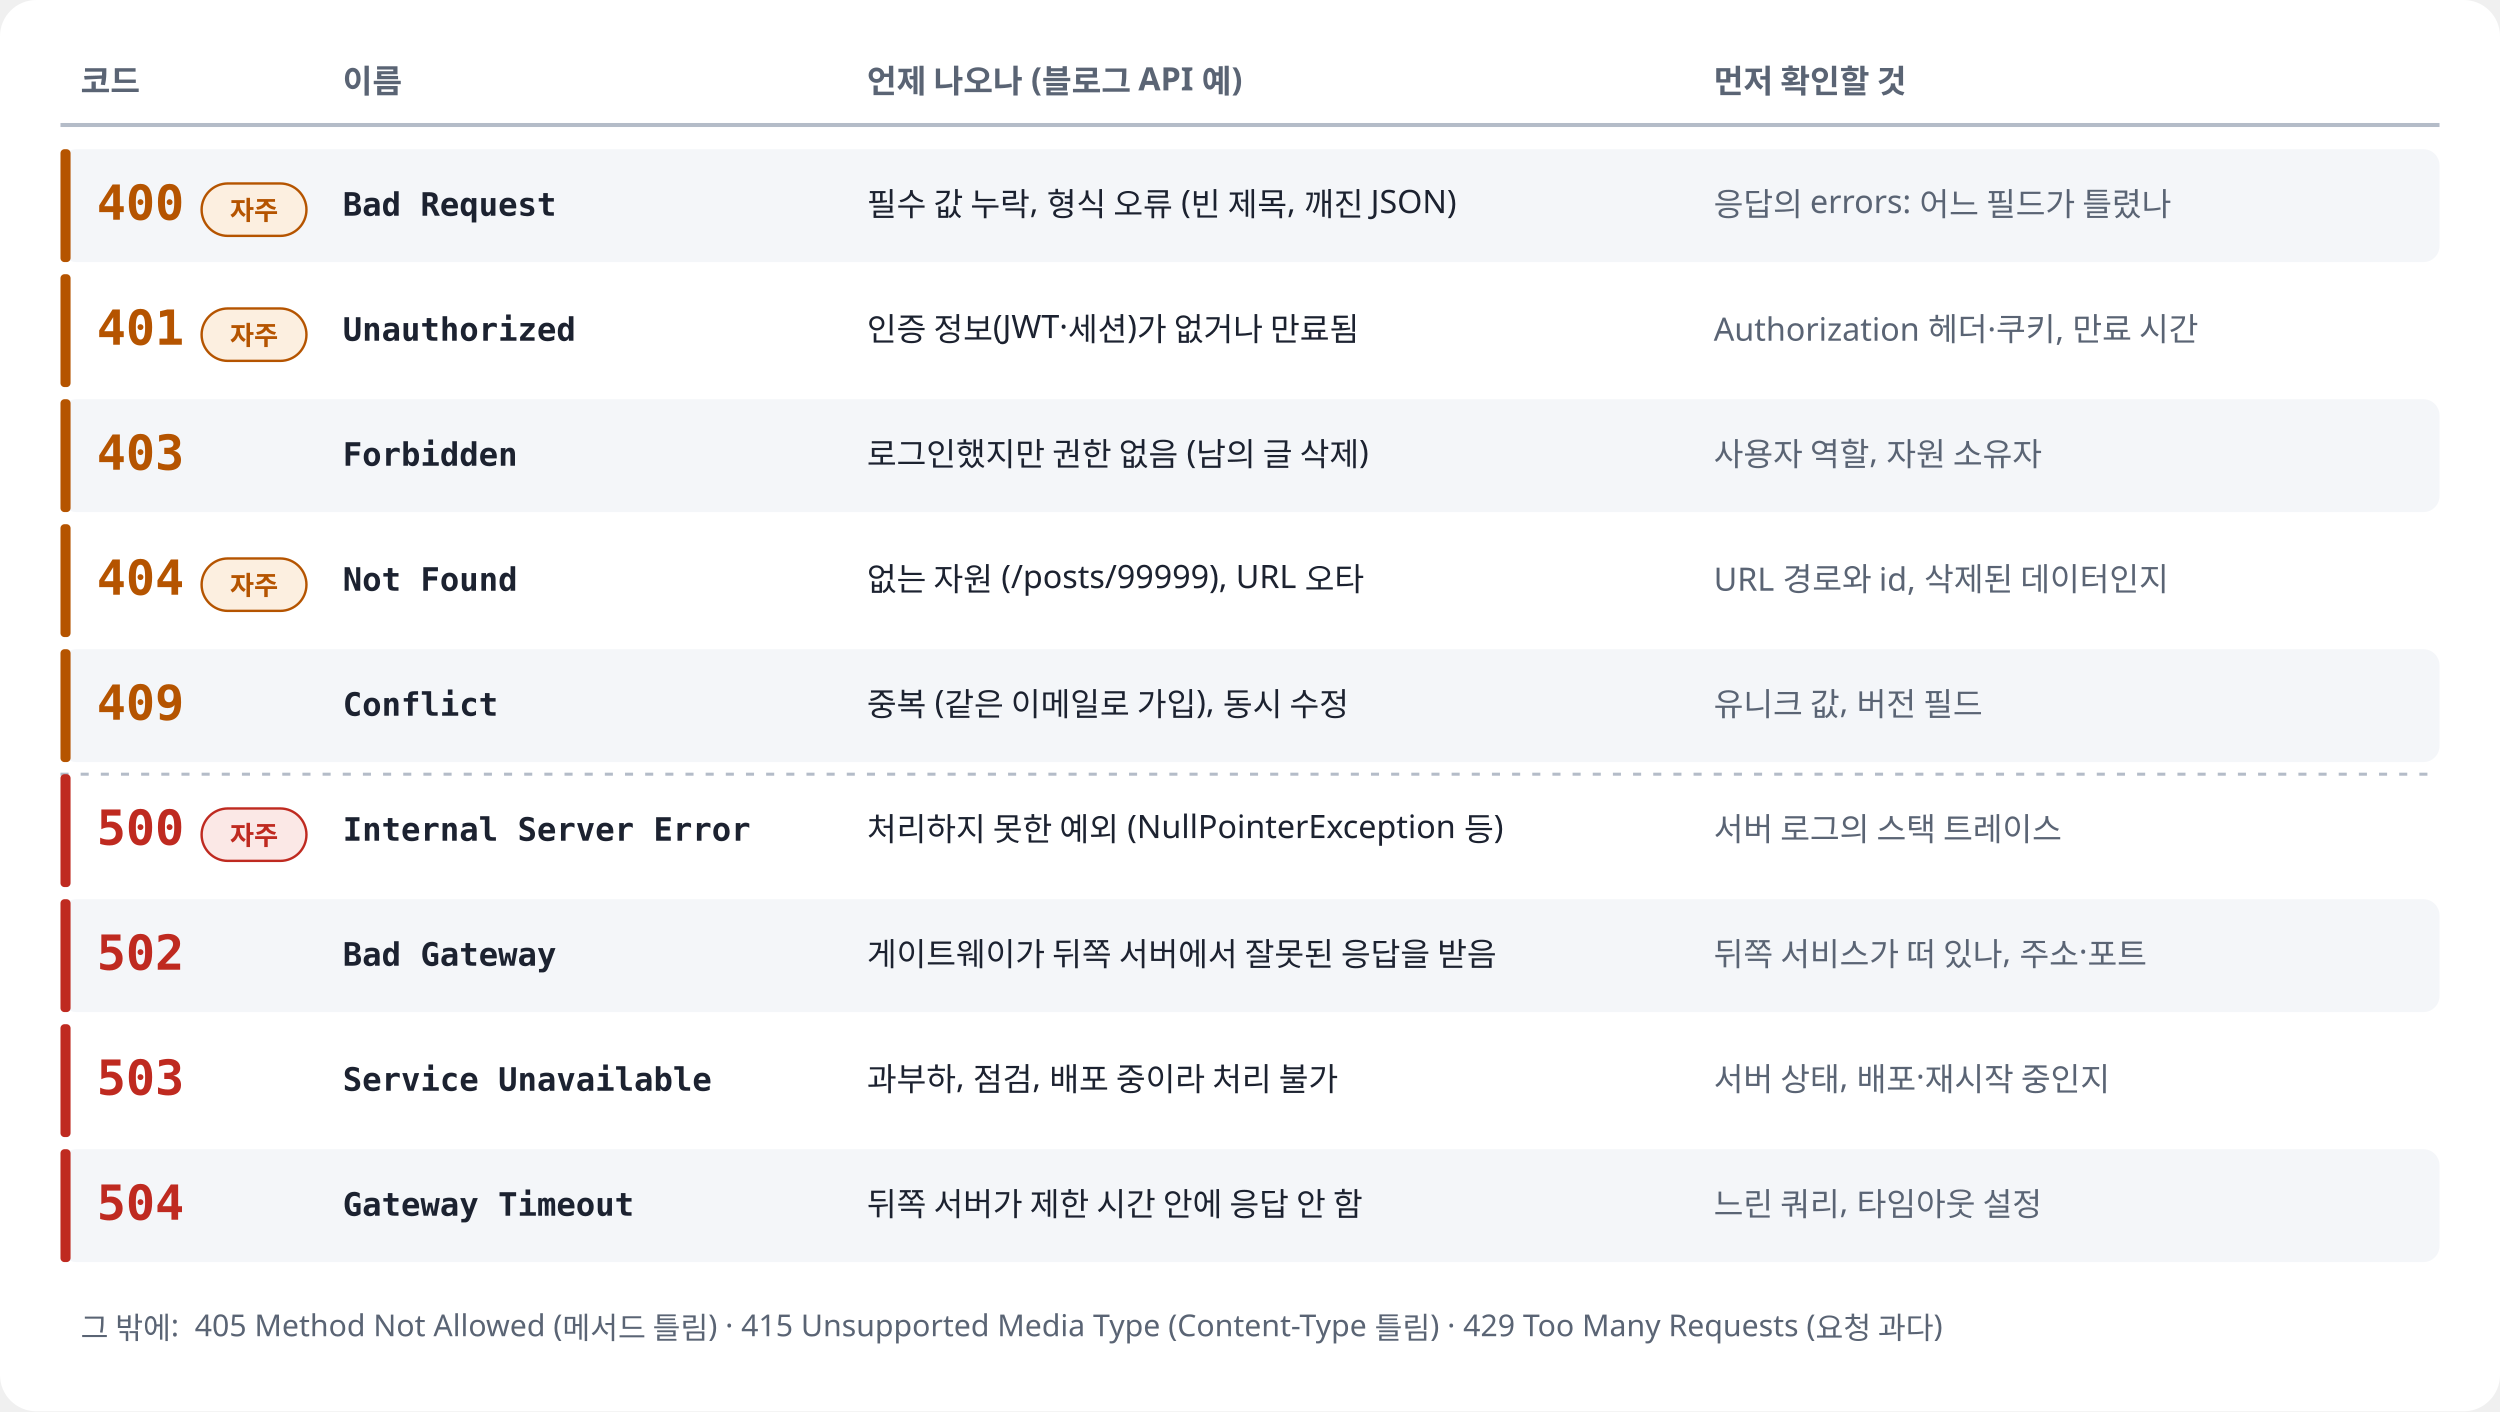
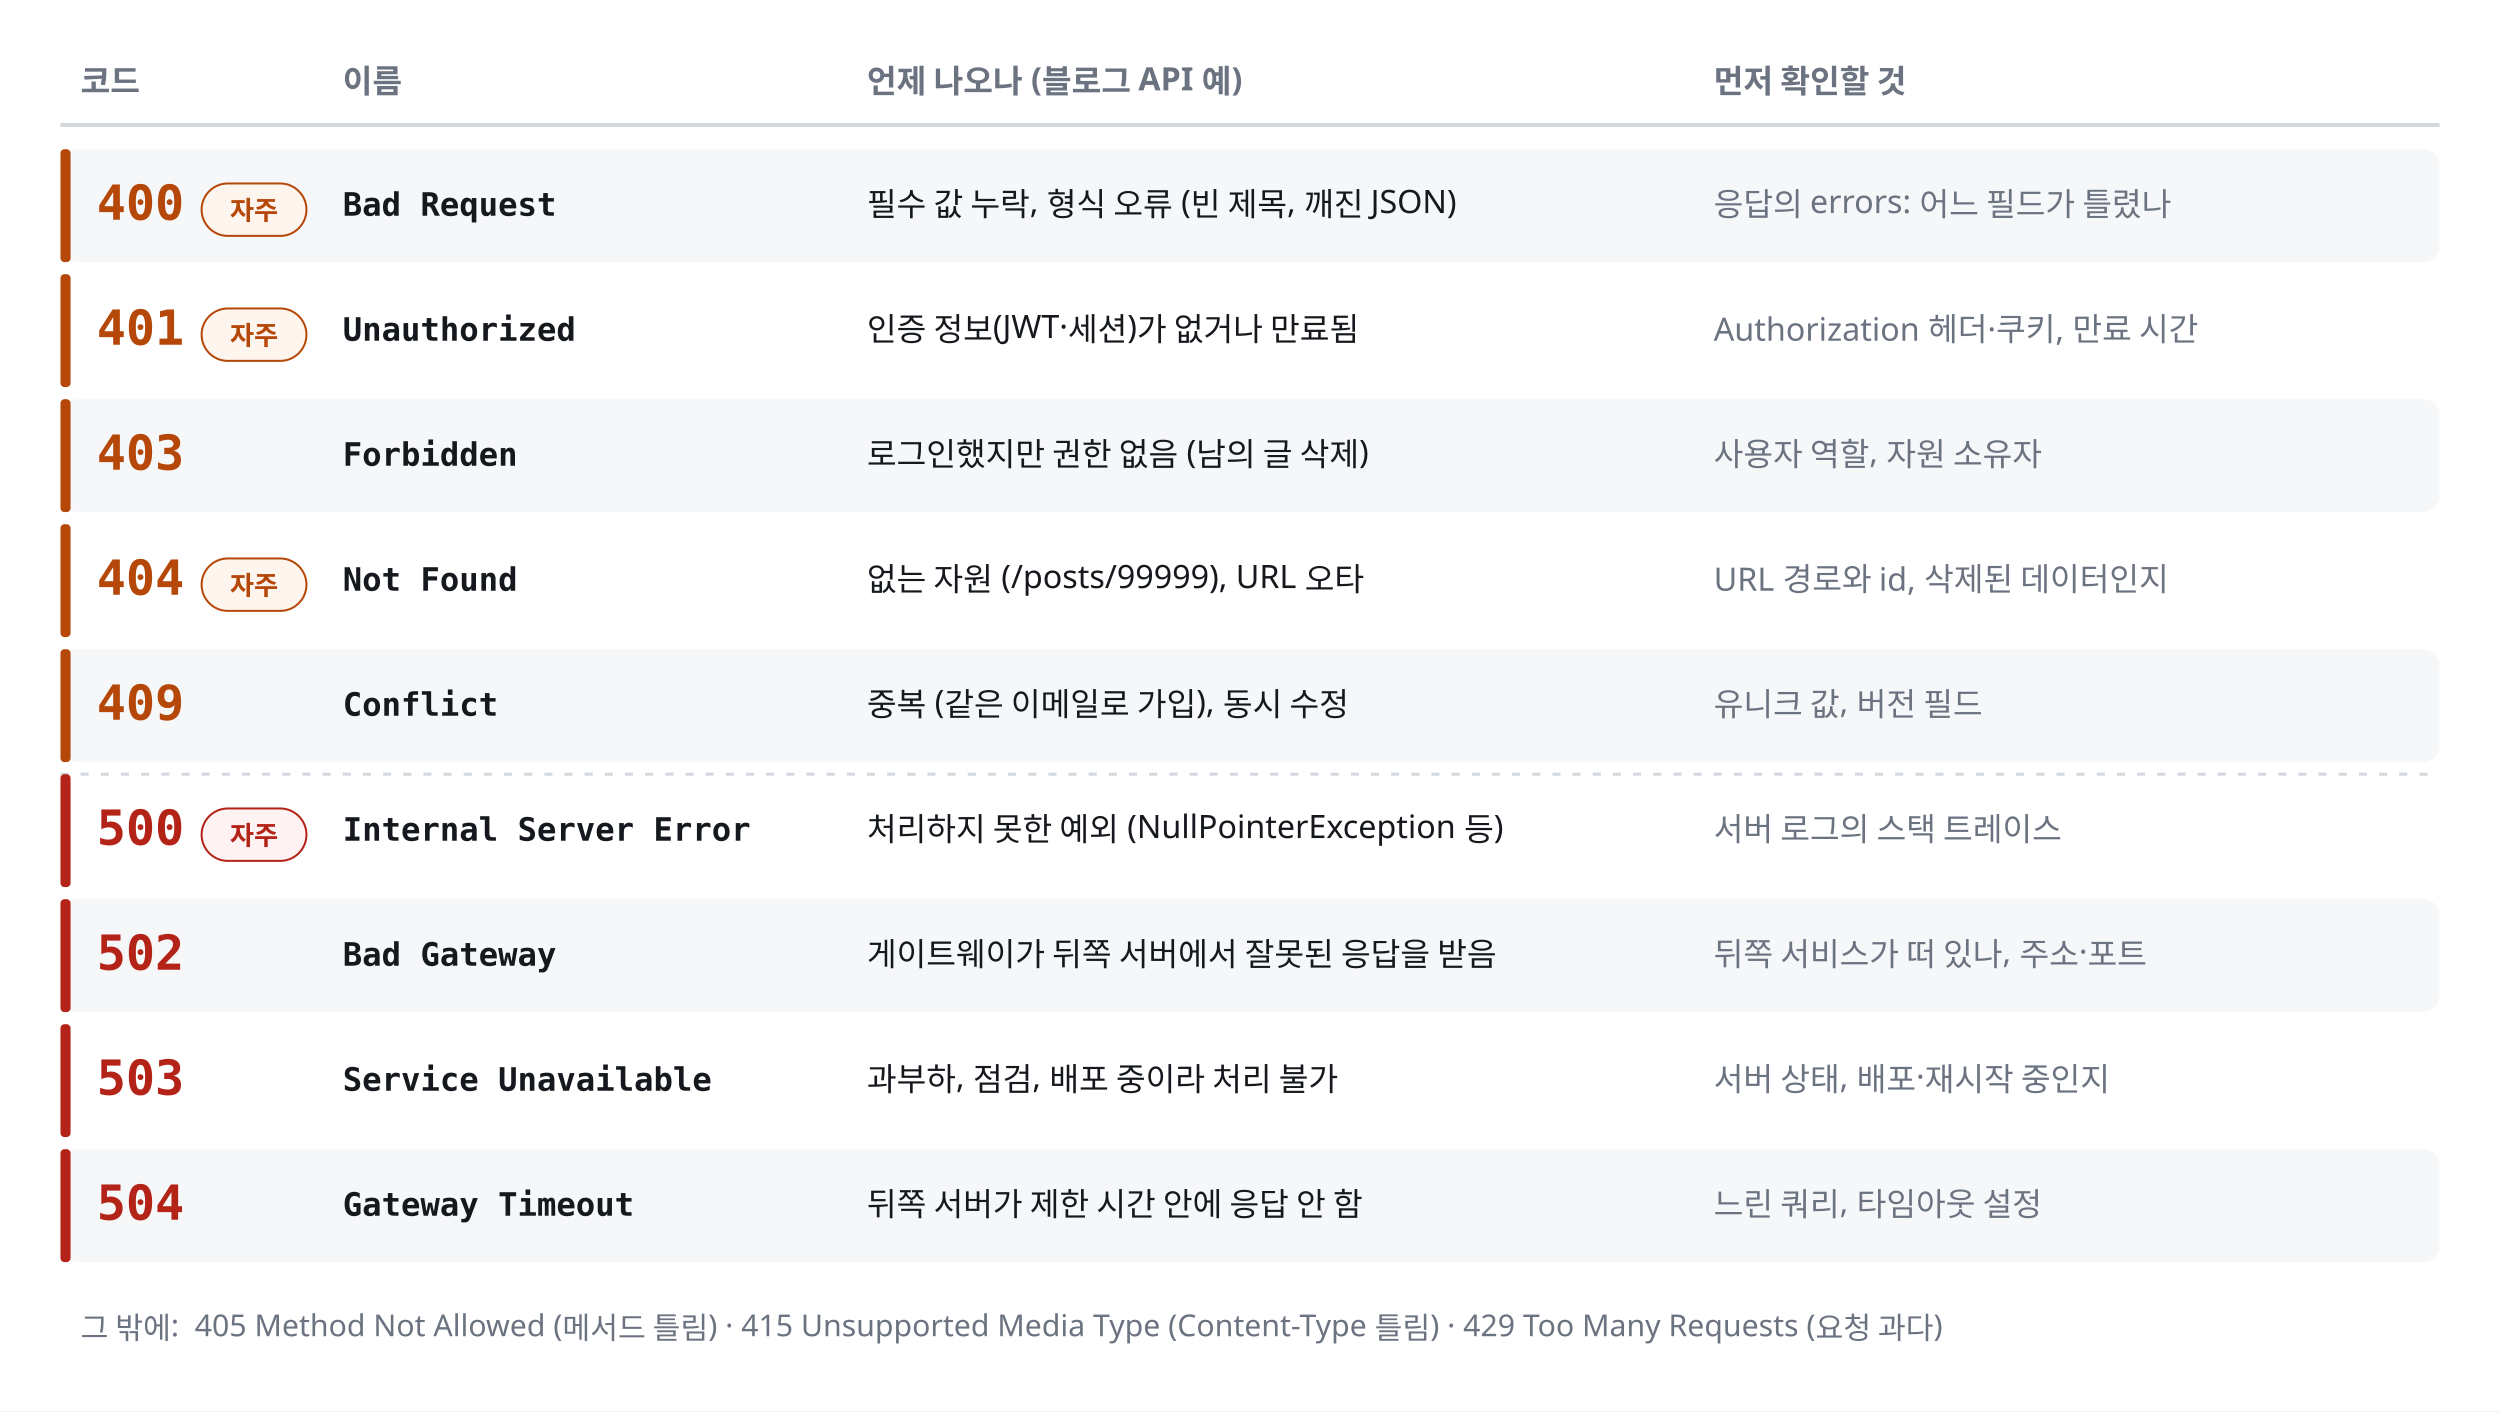
<svg xmlns="http://www.w3.org/2000/svg" viewBox="0 0 1240 700" width="1240" height="700" role="img" aria-label="실제로 자주 보는 에러 코드는 400, 401, 403, 404, 409와 500, 502, 503, 504이며, 코드마다 먼저 확인할 곳이 다르다.">
  <defs>
-     <marker id="ah-ink" viewBox="0 0 10 10" refX="9" refY="5" markerWidth="12" markerHeight="12" markerUnits="userSpaceOnUse" orient="auto-start-reverse">
-       <path d="M0,0 L10,5 L0,10 z" fill="#1C2230" />
+     <marker id="ah-ink" viewBox="0 0 10 10" refX="9" refY="5" markerWidth="9" markerHeight="9" markerUnits="userSpaceOnUse" orient="auto-start-reverse">
+       <path d="M0,0 L10,5 L0,10 z" fill="#15181D" />
    </marker>
-     <marker id="ah-muted" viewBox="0 0 10 10" refX="9" refY="5" markerWidth="12" markerHeight="12" markerUnits="userSpaceOnUse" orient="auto-start-reverse">
-       <path d="M0,0 L10,5 L0,10 z" fill="#5A6474" />
+     <marker id="ah-muted" viewBox="0 0 10 10" refX="9" refY="5" markerWidth="9" markerHeight="9" markerUnits="userSpaceOnUse" orient="auto-start-reverse">
+       <path d="M0,0 L10,5 L0,10 z" fill="#6B7280" />
    </marker>
-     <marker id="ah-blue" viewBox="0 0 10 10" refX="9" refY="5" markerWidth="12" markerHeight="12" markerUnits="userSpaceOnUse" orient="auto-start-reverse">
-       <path d="M0,0 L10,5 L0,10 z" fill="#2459C2" />
+     <marker id="ah-blue" viewBox="0 0 10 10" refX="9" refY="5" markerWidth="9" markerHeight="9" markerUnits="userSpaceOnUse" orient="auto-start-reverse">
+       <path d="M0,0 L10,5 L0,10 z" fill="#2E5BDB" />
    </marker>
-     <marker id="ah-teal" viewBox="0 0 10 10" refX="9" refY="5" markerWidth="12" markerHeight="12" markerUnits="userSpaceOnUse" orient="auto-start-reverse">
-       <path d="M0,0 L10,5 L0,10 z" fill="#0D7468" />
+     <marker id="ah-teal" viewBox="0 0 10 10" refX="9" refY="5" markerWidth="9" markerHeight="9" markerUnits="userSpaceOnUse" orient="auto-start-reverse">
+       <path d="M0,0 L10,5 L0,10 z" fill="#2B3440" />
    </marker>
-     <marker id="ah-violet" viewBox="0 0 10 10" refX="9" refY="5" markerWidth="12" markerHeight="12" markerUnits="userSpaceOnUse" orient="auto-start-reverse">
-       <path d="M0,0 L10,5 L0,10 z" fill="#5B45B8" />
+     <marker id="ah-violet" viewBox="0 0 10 10" refX="9" refY="5" markerWidth="9" markerHeight="9" markerUnits="userSpaceOnUse" orient="auto-start-reverse">
+       <path d="M0,0 L10,5 L0,10 z" fill="#2B3440" />
    </marker>
-     <marker id="ah-green" viewBox="0 0 10 10" refX="9" refY="5" markerWidth="12" markerHeight="12" markerUnits="userSpaceOnUse" orient="auto-start-reverse">
-       <path d="M0,0 L10,5 L0,10 z" fill="#1B7F3B" />
+     <marker id="ah-green" viewBox="0 0 10 10" refX="9" refY="5" markerWidth="9" markerHeight="9" markerUnits="userSpaceOnUse" orient="auto-start-reverse">
+       <path d="M0,0 L10,5 L0,10 z" fill="#18794E" />
    </marker>
-     <marker id="ah-orange" viewBox="0 0 10 10" refX="9" refY="5" markerWidth="12" markerHeight="12" markerUnits="userSpaceOnUse" orient="auto-start-reverse">
-       <path d="M0,0 L10,5 L0,10 z" fill="#B55400" />
+     <marker id="ah-orange" viewBox="0 0 10 10" refX="9" refY="5" markerWidth="9" markerHeight="9" markerUnits="userSpaceOnUse" orient="auto-start-reverse">
+       <path d="M0,0 L10,5 L0,10 z" fill="#B54708" />
    </marker>
-     <marker id="ah-red" viewBox="0 0 10 10" refX="9" refY="5" markerWidth="12" markerHeight="12" markerUnits="userSpaceOnUse" orient="auto-start-reverse">
-       <path d="M0,0 L10,5 L0,10 z" fill="#BF2A20" />
+     <marker id="ah-red" viewBox="0 0 10 10" refX="9" refY="5" markerWidth="9" markerHeight="9" markerUnits="userSpaceOnUse" orient="auto-start-reverse">
+       <path d="M0,0 L10,5 L0,10 z" fill="#B42318" />
    </marker>
  </defs>
-   <rect x="0" y="0" width="1240" height="700" rx="18" fill="#FFFFFF" />
-   <text x="40" y="46" font-family="'Noto Sans KR','Malgun Gothic','Apple SD Gothic Neo',sans-serif" font-size="16" font-weight="700" fill="#5A6474" text-anchor="start" xml:space="preserve">코드</text>
-   <text x="170" y="46" font-family="'Noto Sans KR','Malgun Gothic','Apple SD Gothic Neo',sans-serif" font-size="16" font-weight="700" fill="#5A6474" text-anchor="start" xml:space="preserve">이름</text>
-   <text x="430" y="46" font-family="'Noto Sans KR','Malgun Gothic','Apple SD Gothic Neo',sans-serif" font-size="16" font-weight="700" fill="#5A6474" text-anchor="start" xml:space="preserve">언제 나오나 (블로그 API 예)</text>
-   <text x="850" y="46" font-family="'Noto Sans KR','Malgun Gothic','Apple SD Gothic Neo',sans-serif" font-size="16" font-weight="700" fill="#5A6474" text-anchor="start" xml:space="preserve">먼저 확인할 것</text>
-   <line x1="30" y1="62" x2="1210" y2="62" stroke="#B4BCC8" stroke-width="2" />
-   <rect x="30" y="74" width="1180" height="56" rx="8" fill="#F4F6F9" />
-   <rect x="30" y="74" width="5" height="56" rx="2" fill="#B55400" />
-   <text x="48" y="109" font-family="'JetBrains Mono','D2Coding',Consolas,'Noto Sans KR',monospace" font-size="24" font-weight="700" fill="#B55400" text-anchor="start" xml:space="preserve">400</text>
-   <rect x="100" y="91" width="52" height="26" rx="13" fill="#FCEFE0" stroke="#B55400" stroke-width="1.2" />
-   <text x="126" y="109" font-family="'Noto Sans KR','Malgun Gothic','Apple SD Gothic Neo',sans-serif" font-size="13" font-weight="700" fill="#B55400" text-anchor="middle" xml:space="preserve">자주</text>
-   <text x="170" y="107" font-family="'JetBrains Mono','D2Coding',Consolas,'Noto Sans KR',monospace" font-size="16" font-weight="600" fill="#1C2230" text-anchor="start" xml:space="preserve">Bad Request</text>
-   <text x="430" y="107" font-family="'Noto Sans KR','Malgun Gothic','Apple SD Gothic Neo',sans-serif" font-size="16" font-weight="400" fill="#1C2230" text-anchor="start" xml:space="preserve">필수 값 누락, 형식 오류 (빈 제목, 깨진 JSON)</text>
-   <text x="850" y="107" font-family="'Noto Sans KR','Malgun Gothic','Apple SD Gothic Neo',sans-serif" font-size="16" font-weight="400" fill="#5A6474" text-anchor="start" xml:space="preserve">응답의 errors: 어느 필드가 틀렸나</text>
-   <rect x="30" y="136" width="5" height="56" rx="2" fill="#B55400" />
-   <text x="48" y="171" font-family="'JetBrains Mono','D2Coding',Consolas,'Noto Sans KR',monospace" font-size="24" font-weight="700" fill="#B55400" text-anchor="start" xml:space="preserve">401</text>
-   <rect x="100" y="153" width="52" height="26" rx="13" fill="#FCEFE0" stroke="#B55400" stroke-width="1.2" />
-   <text x="126" y="171" font-family="'Noto Sans KR','Malgun Gothic','Apple SD Gothic Neo',sans-serif" font-size="13" font-weight="700" fill="#B55400" text-anchor="middle" xml:space="preserve">자주</text>
-   <text x="170" y="169" font-family="'JetBrains Mono','D2Coding',Consolas,'Noto Sans KR',monospace" font-size="16" font-weight="600" fill="#1C2230" text-anchor="start" xml:space="preserve">Unauthorized</text>
-   <text x="430" y="169" font-family="'Noto Sans KR','Malgun Gothic','Apple SD Gothic Neo',sans-serif" font-size="16" font-weight="400" fill="#1C2230" text-anchor="start" xml:space="preserve">인증 정보(JWT·세션)가 없거나 만료됨</text>
-   <text x="850" y="169" font-family="'Noto Sans KR','Malgun Gothic','Apple SD Gothic Neo',sans-serif" font-size="16" font-weight="400" fill="#5A6474" text-anchor="start" xml:space="preserve">Authorization 헤더·쿠키, 만료 시간</text>
-   <rect x="30" y="198" width="1180" height="56" rx="8" fill="#F4F6F9" />
-   <rect x="30" y="198" width="5" height="56" rx="2" fill="#B55400" />
-   <text x="48" y="233" font-family="'JetBrains Mono','D2Coding',Consolas,'Noto Sans KR',monospace" font-size="24" font-weight="700" fill="#B55400" text-anchor="start" xml:space="preserve">403</text>
-   <text x="170" y="231" font-family="'JetBrains Mono','D2Coding',Consolas,'Noto Sans KR',monospace" font-size="16" font-weight="600" fill="#1C2230" text-anchor="start" xml:space="preserve">Forbidden</text>
-   <text x="430" y="231" font-family="'Noto Sans KR','Malgun Gothic','Apple SD Gothic Neo',sans-serif" font-size="16" font-weight="400" fill="#1C2230" text-anchor="start" xml:space="preserve">로그인했지만 권한 없음 (남의 글 삭제)</text>
-   <text x="850" y="231" font-family="'Noto Sans KR','Malgun Gothic','Apple SD Gothic Neo',sans-serif" font-size="16" font-weight="400" fill="#5A6474" text-anchor="start" xml:space="preserve">사용자 역할, 자원 소유자</text>
-   <rect x="30" y="260" width="5" height="56" rx="2" fill="#B55400" />
-   <text x="48" y="295" font-family="'JetBrains Mono','D2Coding',Consolas,'Noto Sans KR',monospace" font-size="24" font-weight="700" fill="#B55400" text-anchor="start" xml:space="preserve">404</text>
-   <rect x="100" y="277" width="52" height="26" rx="13" fill="#FCEFE0" stroke="#B55400" stroke-width="1.2" />
-   <text x="126" y="295" font-family="'Noto Sans KR','Malgun Gothic','Apple SD Gothic Neo',sans-serif" font-size="13" font-weight="700" fill="#B55400" text-anchor="middle" xml:space="preserve">자주</text>
-   <text x="170" y="293" font-family="'JetBrains Mono','D2Coding',Consolas,'Noto Sans KR',monospace" font-size="16" font-weight="600" fill="#1C2230" text-anchor="start" xml:space="preserve">Not Found</text>
-   <text x="430" y="293" font-family="'Noto Sans KR','Malgun Gothic','Apple SD Gothic Neo',sans-serif" font-size="16" font-weight="400" fill="#1C2230" text-anchor="start" xml:space="preserve">없는 자원 (/posts/99999), URL 오타</text>
-   <text x="850" y="293" font-family="'Noto Sans KR','Malgun Gothic','Apple SD Gothic Neo',sans-serif" font-size="16" font-weight="400" fill="#5A6474" text-anchor="start" xml:space="preserve">URL 경로와 id, 삭제된 데이터인지</text>
-   <rect x="30" y="322" width="1180" height="56" rx="8" fill="#F4F6F9" />
-   <rect x="30" y="322" width="5" height="56" rx="2" fill="#B55400" />
-   <text x="48" y="357" font-family="'JetBrains Mono','D2Coding',Consolas,'Noto Sans KR',monospace" font-size="24" font-weight="700" fill="#B55400" text-anchor="start" xml:space="preserve">409</text>
-   <text x="170" y="355" font-family="'JetBrains Mono','D2Coding',Consolas,'Noto Sans KR',monospace" font-size="16" font-weight="600" fill="#1C2230" text-anchor="start" xml:space="preserve">Conflict</text>
-   <text x="430" y="355" font-family="'Noto Sans KR','Malgun Gothic','Apple SD Gothic Neo',sans-serif" font-size="16" font-weight="400" fill="#1C2230" text-anchor="start" xml:space="preserve">중복 (같은 이메일로 가입), 동시 수정</text>
-   <text x="850" y="355" font-family="'Noto Sans KR','Malgun Gothic','Apple SD Gothic Neo',sans-serif" font-size="16" font-weight="400" fill="#5A6474" text-anchor="start" xml:space="preserve">유니크 값, 버전 필드</text>
-   <line x1="30" y1="384" x2="1210" y2="384" stroke="#B4BCC8" stroke-width="1.5" stroke-dasharray="4 6" />
-   <rect x="30" y="384" width="5" height="56" rx="2" fill="#BF2A20" />
-   <text x="48" y="419" font-family="'JetBrains Mono','D2Coding',Consolas,'Noto Sans KR',monospace" font-size="24" font-weight="700" fill="#BF2A20" text-anchor="start" xml:space="preserve">500</text>
-   <rect x="100" y="401" width="52" height="26" rx="13" fill="#FBE8E6" stroke="#BF2A20" stroke-width="1.2" />
-   <text x="126" y="419" font-family="'Noto Sans KR','Malgun Gothic','Apple SD Gothic Neo',sans-serif" font-size="13" font-weight="700" fill="#BF2A20" text-anchor="middle" xml:space="preserve">자주</text>
-   <text x="170" y="417" font-family="'JetBrains Mono','D2Coding',Consolas,'Noto Sans KR',monospace" font-size="16" font-weight="600" fill="#1C2230" text-anchor="start" xml:space="preserve">Internal Server Error</text>
-   <text x="430" y="417" font-family="'Noto Sans KR','Malgun Gothic','Apple SD Gothic Neo',sans-serif" font-size="16" font-weight="400" fill="#1C2230" text-anchor="start" xml:space="preserve">처리하지 못한 예외 (NullPointerException 등)</text>
-   <text x="850" y="417" font-family="'Noto Sans KR','Malgun Gothic','Apple SD Gothic Neo',sans-serif" font-size="16" font-weight="400" fill="#5A6474" text-anchor="start" xml:space="preserve">서버 로그의 스택 트레이스</text>
-   <rect x="30" y="446" width="1180" height="56" rx="8" fill="#F4F6F9" />
-   <rect x="30" y="446" width="5" height="56" rx="2" fill="#BF2A20" />
-   <text x="48" y="481" font-family="'JetBrains Mono','D2Coding',Consolas,'Noto Sans KR',monospace" font-size="24" font-weight="700" fill="#BF2A20" text-anchor="start" xml:space="preserve">502</text>
-   <text x="170" y="479" font-family="'JetBrains Mono','D2Coding',Consolas,'Noto Sans KR',monospace" font-size="16" font-weight="600" fill="#1C2230" text-anchor="start" xml:space="preserve">Bad Gateway</text>
-   <text x="430" y="479" font-family="'Noto Sans KR','Malgun Gothic','Apple SD Gothic Neo',sans-serif" font-size="16" font-weight="400" fill="#1C2230" text-anchor="start" xml:space="preserve">게이트웨이가 뒤쪽 서버에서 잘못된 응답을 받음</text>
-   <text x="850" y="479" font-family="'Noto Sans KR','Malgun Gothic','Apple SD Gothic Neo',sans-serif" font-size="16" font-weight="400" fill="#5A6474" text-anchor="start" xml:space="preserve">뒤쪽 서비스가 떠 있나, 주소·포트</text>
-   <rect x="30" y="508" width="5" height="56" rx="2" fill="#BF2A20" />
-   <text x="48" y="543" font-family="'JetBrains Mono','D2Coding',Consolas,'Noto Sans KR',monospace" font-size="24" font-weight="700" fill="#BF2A20" text-anchor="start" xml:space="preserve">503</text>
-   <text x="170" y="541" font-family="'JetBrains Mono','D2Coding',Consolas,'Noto Sans KR',monospace" font-size="16" font-weight="600" fill="#1C2230" text-anchor="start" xml:space="preserve">Service Unavailable</text>
-   <text x="430" y="541" font-family="'Noto Sans KR','Malgun Gothic','Apple SD Gothic Neo',sans-serif" font-size="16" font-weight="400" fill="#1C2230" text-anchor="start" xml:space="preserve">과부하, 점검, 배포 중이라 처리 불가</text>
-   <text x="850" y="541" font-family="'Noto Sans KR','Malgun Gothic','Apple SD Gothic Neo',sans-serif" font-size="16" font-weight="400" fill="#5A6474" text-anchor="start" xml:space="preserve">서버 상태, 배포·재시작 중인지</text>
-   <rect x="30" y="570" width="1180" height="56" rx="8" fill="#F4F6F9" />
-   <rect x="30" y="570" width="5" height="56" rx="2" fill="#BF2A20" />
-   <text x="48" y="605" font-family="'JetBrains Mono','D2Coding',Consolas,'Noto Sans KR',monospace" font-size="24" font-weight="700" fill="#BF2A20" text-anchor="start" xml:space="preserve">504</text>
-   <text x="170" y="603" font-family="'JetBrains Mono','D2Coding',Consolas,'Noto Sans KR',monospace" font-size="16" font-weight="600" fill="#1C2230" text-anchor="start" xml:space="preserve">Gateway Timeout</text>
-   <text x="430" y="603" font-family="'Noto Sans KR','Malgun Gothic','Apple SD Gothic Neo',sans-serif" font-size="16" font-weight="400" fill="#1C2230" text-anchor="start" xml:space="preserve">뒤쪽 서버가 제한 시간 안에 응답 안 함</text>
-   <text x="850" y="603" font-family="'Noto Sans KR','Malgun Gothic','Apple SD Gothic Neo',sans-serif" font-size="16" font-weight="400" fill="#5A6474" text-anchor="start" xml:space="preserve">느린 쿼리, 타임아웃 설정</text>
-   <text x="40" y="664" font-family="'Noto Sans KR','Malgun Gothic','Apple SD Gothic Neo',sans-serif" font-size="15" font-weight="400" fill="#5A6474" text-anchor="start" xml:space="preserve">그 밖에:  405 Method Not Allowed (메서드 틀림) · 415 Unsupported Media Type (Content-Type 틀림) · 429 Too Many Requests (요청 과다)</text>
+   <rect x="0" y="0" width="1240" height="700" fill="#FFFFFF" />
+   <text x="40" y="46" font-family="'Pretendard','Apple SD Gothic Neo','Malgun Gothic',sans-serif" font-size="16" font-weight="600" fill="#6B7280" text-anchor="start" xml:space="preserve">코드</text>
+   <text x="170" y="46" font-family="'Pretendard','Apple SD Gothic Neo','Malgun Gothic',sans-serif" font-size="16" font-weight="600" fill="#6B7280" text-anchor="start" xml:space="preserve">이름</text>
+   <text x="430" y="46" font-family="'Pretendard','Apple SD Gothic Neo','Malgun Gothic',sans-serif" font-size="16" font-weight="600" fill="#6B7280" text-anchor="start" xml:space="preserve">언제 나오나 (블로그 API 예)</text>
+   <text x="850" y="46" font-family="'Pretendard','Apple SD Gothic Neo','Malgun Gothic',sans-serif" font-size="16" font-weight="600" fill="#6B7280" text-anchor="start" xml:space="preserve">먼저 확인할 것</text>
+   <line x1="30" y1="62" x2="1210" y2="62" stroke="#D3D8DF" stroke-width="2" />
+   <rect x="30" y="74" width="1180" height="56" rx="8" fill="#F6F7F9" />
+   <rect x="30" y="74" width="5" height="56" rx="2" fill="#B54708" />
+   <text x="48" y="109" font-family="'JetBrains Mono','D2Coding',Consolas,'Pretendard',monospace" font-size="24" font-weight="700" fill="#B54708" text-anchor="start" xml:space="preserve">400</text>
+   <rect x="100" y="91" width="52" height="26" rx="13" fill="#FEF6EE" stroke="#B54708" stroke-width="1" />
+   <text x="126" y="109" font-family="'Pretendard','Apple SD Gothic Neo','Malgun Gothic',sans-serif" font-size="13" font-weight="600" fill="#B54708" text-anchor="middle" xml:space="preserve">자주</text>
+   <text x="170" y="107" font-family="'JetBrains Mono','D2Coding',Consolas,'Pretendard',monospace" font-size="16" font-weight="600" fill="#15181D" text-anchor="start" xml:space="preserve">Bad Request</text>
+   <text x="430" y="107" font-family="'Pretendard','Apple SD Gothic Neo','Malgun Gothic',sans-serif" font-size="16" font-weight="400" fill="#15181D" text-anchor="start" xml:space="preserve">필수 값 누락, 형식 오류 (빈 제목, 깨진 JSON)</text>
+   <text x="850" y="107" font-family="'Pretendard','Apple SD Gothic Neo','Malgun Gothic',sans-serif" font-size="16" font-weight="400" fill="#6B7280" text-anchor="start" xml:space="preserve">응답의 errors: 어느 필드가 틀렸나</text>
+   <rect x="30" y="136" width="5" height="56" rx="2" fill="#B54708" />
+   <text x="48" y="171" font-family="'JetBrains Mono','D2Coding',Consolas,'Pretendard',monospace" font-size="24" font-weight="700" fill="#B54708" text-anchor="start" xml:space="preserve">401</text>
+   <rect x="100" y="153" width="52" height="26" rx="13" fill="#FEF6EE" stroke="#B54708" stroke-width="1" />
+   <text x="126" y="171" font-family="'Pretendard','Apple SD Gothic Neo','Malgun Gothic',sans-serif" font-size="13" font-weight="600" fill="#B54708" text-anchor="middle" xml:space="preserve">자주</text>
+   <text x="170" y="169" font-family="'JetBrains Mono','D2Coding',Consolas,'Pretendard',monospace" font-size="16" font-weight="600" fill="#15181D" text-anchor="start" xml:space="preserve">Unauthorized</text>
+   <text x="430" y="169" font-family="'Pretendard','Apple SD Gothic Neo','Malgun Gothic',sans-serif" font-size="16" font-weight="400" fill="#15181D" text-anchor="start" xml:space="preserve">인증 정보(JWT·세션)가 없거나 만료됨</text>
+   <text x="850" y="169" font-family="'Pretendard','Apple SD Gothic Neo','Malgun Gothic',sans-serif" font-size="16" font-weight="400" fill="#6B7280" text-anchor="start" xml:space="preserve">Authorization 헤더·쿠키, 만료 시간</text>
+   <rect x="30" y="198" width="1180" height="56" rx="8" fill="#F6F7F9" />
+   <rect x="30" y="198" width="5" height="56" rx="2" fill="#B54708" />
+   <text x="48" y="233" font-family="'JetBrains Mono','D2Coding',Consolas,'Pretendard',monospace" font-size="24" font-weight="700" fill="#B54708" text-anchor="start" xml:space="preserve">403</text>
+   <text x="170" y="231" font-family="'JetBrains Mono','D2Coding',Consolas,'Pretendard',monospace" font-size="16" font-weight="600" fill="#15181D" text-anchor="start" xml:space="preserve">Forbidden</text>
+   <text x="430" y="231" font-family="'Pretendard','Apple SD Gothic Neo','Malgun Gothic',sans-serif" font-size="16" font-weight="400" fill="#15181D" text-anchor="start" xml:space="preserve">로그인했지만 권한 없음 (남의 글 삭제)</text>
+   <text x="850" y="231" font-family="'Pretendard','Apple SD Gothic Neo','Malgun Gothic',sans-serif" font-size="16" font-weight="400" fill="#6B7280" text-anchor="start" xml:space="preserve">사용자 역할, 자원 소유자</text>
+   <rect x="30" y="260" width="5" height="56" rx="2" fill="#B54708" />
+   <text x="48" y="295" font-family="'JetBrains Mono','D2Coding',Consolas,'Pretendard',monospace" font-size="24" font-weight="700" fill="#B54708" text-anchor="start" xml:space="preserve">404</text>
+   <rect x="100" y="277" width="52" height="26" rx="13" fill="#FEF6EE" stroke="#B54708" stroke-width="1" />
+   <text x="126" y="295" font-family="'Pretendard','Apple SD Gothic Neo','Malgun Gothic',sans-serif" font-size="13" font-weight="600" fill="#B54708" text-anchor="middle" xml:space="preserve">자주</text>
+   <text x="170" y="293" font-family="'JetBrains Mono','D2Coding',Consolas,'Pretendard',monospace" font-size="16" font-weight="600" fill="#15181D" text-anchor="start" xml:space="preserve">Not Found</text>
+   <text x="430" y="293" font-family="'Pretendard','Apple SD Gothic Neo','Malgun Gothic',sans-serif" font-size="16" font-weight="400" fill="#15181D" text-anchor="start" xml:space="preserve">없는 자원 (/posts/99999), URL 오타</text>
+   <text x="850" y="293" font-family="'Pretendard','Apple SD Gothic Neo','Malgun Gothic',sans-serif" font-size="16" font-weight="400" fill="#6B7280" text-anchor="start" xml:space="preserve">URL 경로와 id, 삭제된 데이터인지</text>
+   <rect x="30" y="322" width="1180" height="56" rx="8" fill="#F6F7F9" />
+   <rect x="30" y="322" width="5" height="56" rx="2" fill="#B54708" />
+   <text x="48" y="357" font-family="'JetBrains Mono','D2Coding',Consolas,'Pretendard',monospace" font-size="24" font-weight="700" fill="#B54708" text-anchor="start" xml:space="preserve">409</text>
+   <text x="170" y="355" font-family="'JetBrains Mono','D2Coding',Consolas,'Pretendard',monospace" font-size="16" font-weight="600" fill="#15181D" text-anchor="start" xml:space="preserve">Conflict</text>
+   <text x="430" y="355" font-family="'Pretendard','Apple SD Gothic Neo','Malgun Gothic',sans-serif" font-size="16" font-weight="400" fill="#15181D" text-anchor="start" xml:space="preserve">중복 (같은 이메일로 가입), 동시 수정</text>
+   <text x="850" y="355" font-family="'Pretendard','Apple SD Gothic Neo','Malgun Gothic',sans-serif" font-size="16" font-weight="400" fill="#6B7280" text-anchor="start" xml:space="preserve">유니크 값, 버전 필드</text>
+   <line x1="30" y1="384" x2="1210" y2="384" stroke="#D3D8DF" stroke-width="1.5" stroke-dasharray="4 6" />
+   <rect x="30" y="384" width="5" height="56" rx="2" fill="#B42318" />
+   <text x="48" y="419" font-family="'JetBrains Mono','D2Coding',Consolas,'Pretendard',monospace" font-size="24" font-weight="700" fill="#B42318" text-anchor="start" xml:space="preserve">500</text>
+   <rect x="100" y="401" width="52" height="26" rx="13" fill="#FEF3F2" stroke="#B42318" stroke-width="1" />
+   <text x="126" y="419" font-family="'Pretendard','Apple SD Gothic Neo','Malgun Gothic',sans-serif" font-size="13" font-weight="600" fill="#B42318" text-anchor="middle" xml:space="preserve">자주</text>
+   <text x="170" y="417" font-family="'JetBrains Mono','D2Coding',Consolas,'Pretendard',monospace" font-size="16" font-weight="600" fill="#15181D" text-anchor="start" xml:space="preserve">Internal Server Error</text>
+   <text x="430" y="417" font-family="'Pretendard','Apple SD Gothic Neo','Malgun Gothic',sans-serif" font-size="16" font-weight="400" fill="#15181D" text-anchor="start" xml:space="preserve">처리하지 못한 예외 (NullPointerException 등)</text>
+   <text x="850" y="417" font-family="'Pretendard','Apple SD Gothic Neo','Malgun Gothic',sans-serif" font-size="16" font-weight="400" fill="#6B7280" text-anchor="start" xml:space="preserve">서버 로그의 스택 트레이스</text>
+   <rect x="30" y="446" width="1180" height="56" rx="8" fill="#F6F7F9" />
+   <rect x="30" y="446" width="5" height="56" rx="2" fill="#B42318" />
+   <text x="48" y="481" font-family="'JetBrains Mono','D2Coding',Consolas,'Pretendard',monospace" font-size="24" font-weight="700" fill="#B42318" text-anchor="start" xml:space="preserve">502</text>
+   <text x="170" y="479" font-family="'JetBrains Mono','D2Coding',Consolas,'Pretendard',monospace" font-size="16" font-weight="600" fill="#15181D" text-anchor="start" xml:space="preserve">Bad Gateway</text>
+   <text x="430" y="479" font-family="'Pretendard','Apple SD Gothic Neo','Malgun Gothic',sans-serif" font-size="16" font-weight="400" fill="#15181D" text-anchor="start" xml:space="preserve">게이트웨이가 뒤쪽 서버에서 잘못된 응답을 받음</text>
+   <text x="850" y="479" font-family="'Pretendard','Apple SD Gothic Neo','Malgun Gothic',sans-serif" font-size="16" font-weight="400" fill="#6B7280" text-anchor="start" xml:space="preserve">뒤쪽 서비스가 떠 있나, 주소·포트</text>
+   <rect x="30" y="508" width="5" height="56" rx="2" fill="#B42318" />
+   <text x="48" y="543" font-family="'JetBrains Mono','D2Coding',Consolas,'Pretendard',monospace" font-size="24" font-weight="700" fill="#B42318" text-anchor="start" xml:space="preserve">503</text>
+   <text x="170" y="541" font-family="'JetBrains Mono','D2Coding',Consolas,'Pretendard',monospace" font-size="16" font-weight="600" fill="#15181D" text-anchor="start" xml:space="preserve">Service Unavailable</text>
+   <text x="430" y="541" font-family="'Pretendard','Apple SD Gothic Neo','Malgun Gothic',sans-serif" font-size="16" font-weight="400" fill="#15181D" text-anchor="start" xml:space="preserve">과부하, 점검, 배포 중이라 처리 불가</text>
+   <text x="850" y="541" font-family="'Pretendard','Apple SD Gothic Neo','Malgun Gothic',sans-serif" font-size="16" font-weight="400" fill="#6B7280" text-anchor="start" xml:space="preserve">서버 상태, 배포·재시작 중인지</text>
+   <rect x="30" y="570" width="1180" height="56" rx="8" fill="#F6F7F9" />
+   <rect x="30" y="570" width="5" height="56" rx="2" fill="#B42318" />
+   <text x="48" y="605" font-family="'JetBrains Mono','D2Coding',Consolas,'Pretendard',monospace" font-size="24" font-weight="700" fill="#B42318" text-anchor="start" xml:space="preserve">504</text>
+   <text x="170" y="603" font-family="'JetBrains Mono','D2Coding',Consolas,'Pretendard',monospace" font-size="16" font-weight="600" fill="#15181D" text-anchor="start" xml:space="preserve">Gateway Timeout</text>
+   <text x="430" y="603" font-family="'Pretendard','Apple SD Gothic Neo','Malgun Gothic',sans-serif" font-size="16" font-weight="400" fill="#15181D" text-anchor="start" xml:space="preserve">뒤쪽 서버가 제한 시간 안에 응답 안 함</text>
+   <text x="850" y="603" font-family="'Pretendard','Apple SD Gothic Neo','Malgun Gothic',sans-serif" font-size="16" font-weight="400" fill="#6B7280" text-anchor="start" xml:space="preserve">느린 쿼리, 타임아웃 설정</text>
+   <text x="40" y="664" font-family="'Pretendard','Apple SD Gothic Neo','Malgun Gothic',sans-serif" font-size="15" font-weight="400" fill="#6B7280" text-anchor="start" xml:space="preserve">그 밖에:  405 Method Not Allowed (메서드 틀림) · 415 Unsupported Media Type (Content-Type 틀림) · 429 Too Many Requests (요청 과다)</text>
</svg>
